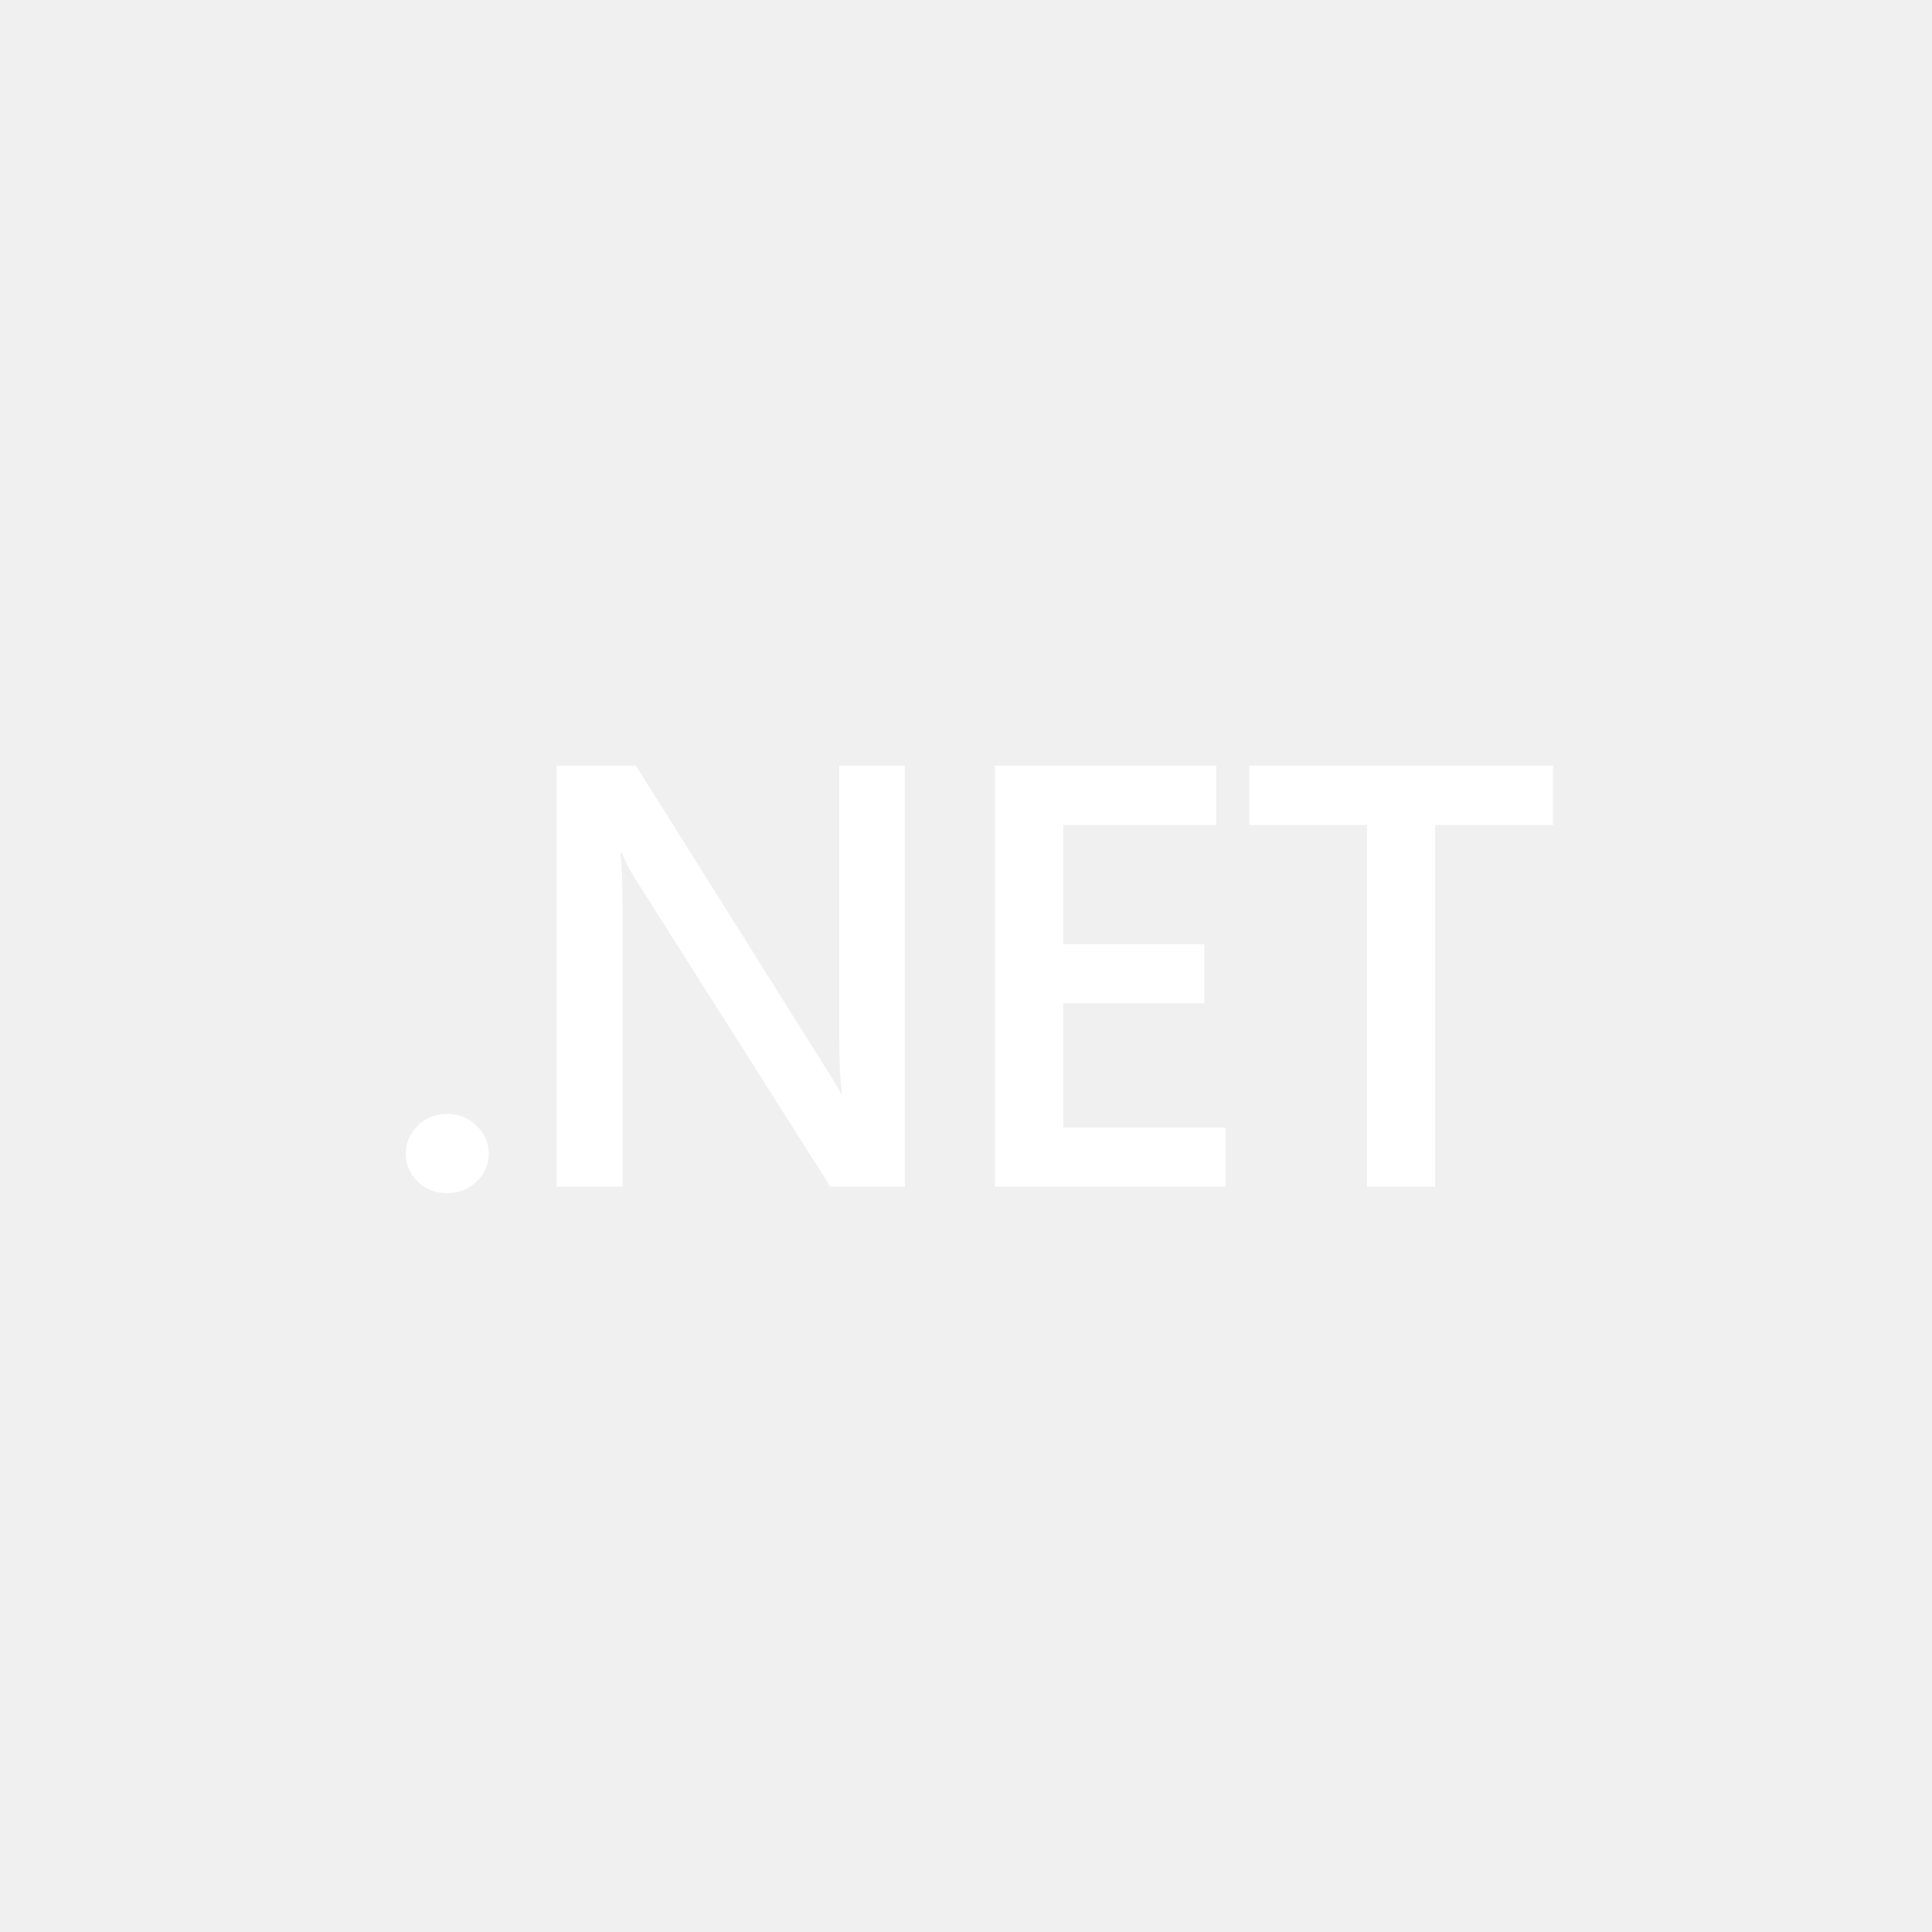
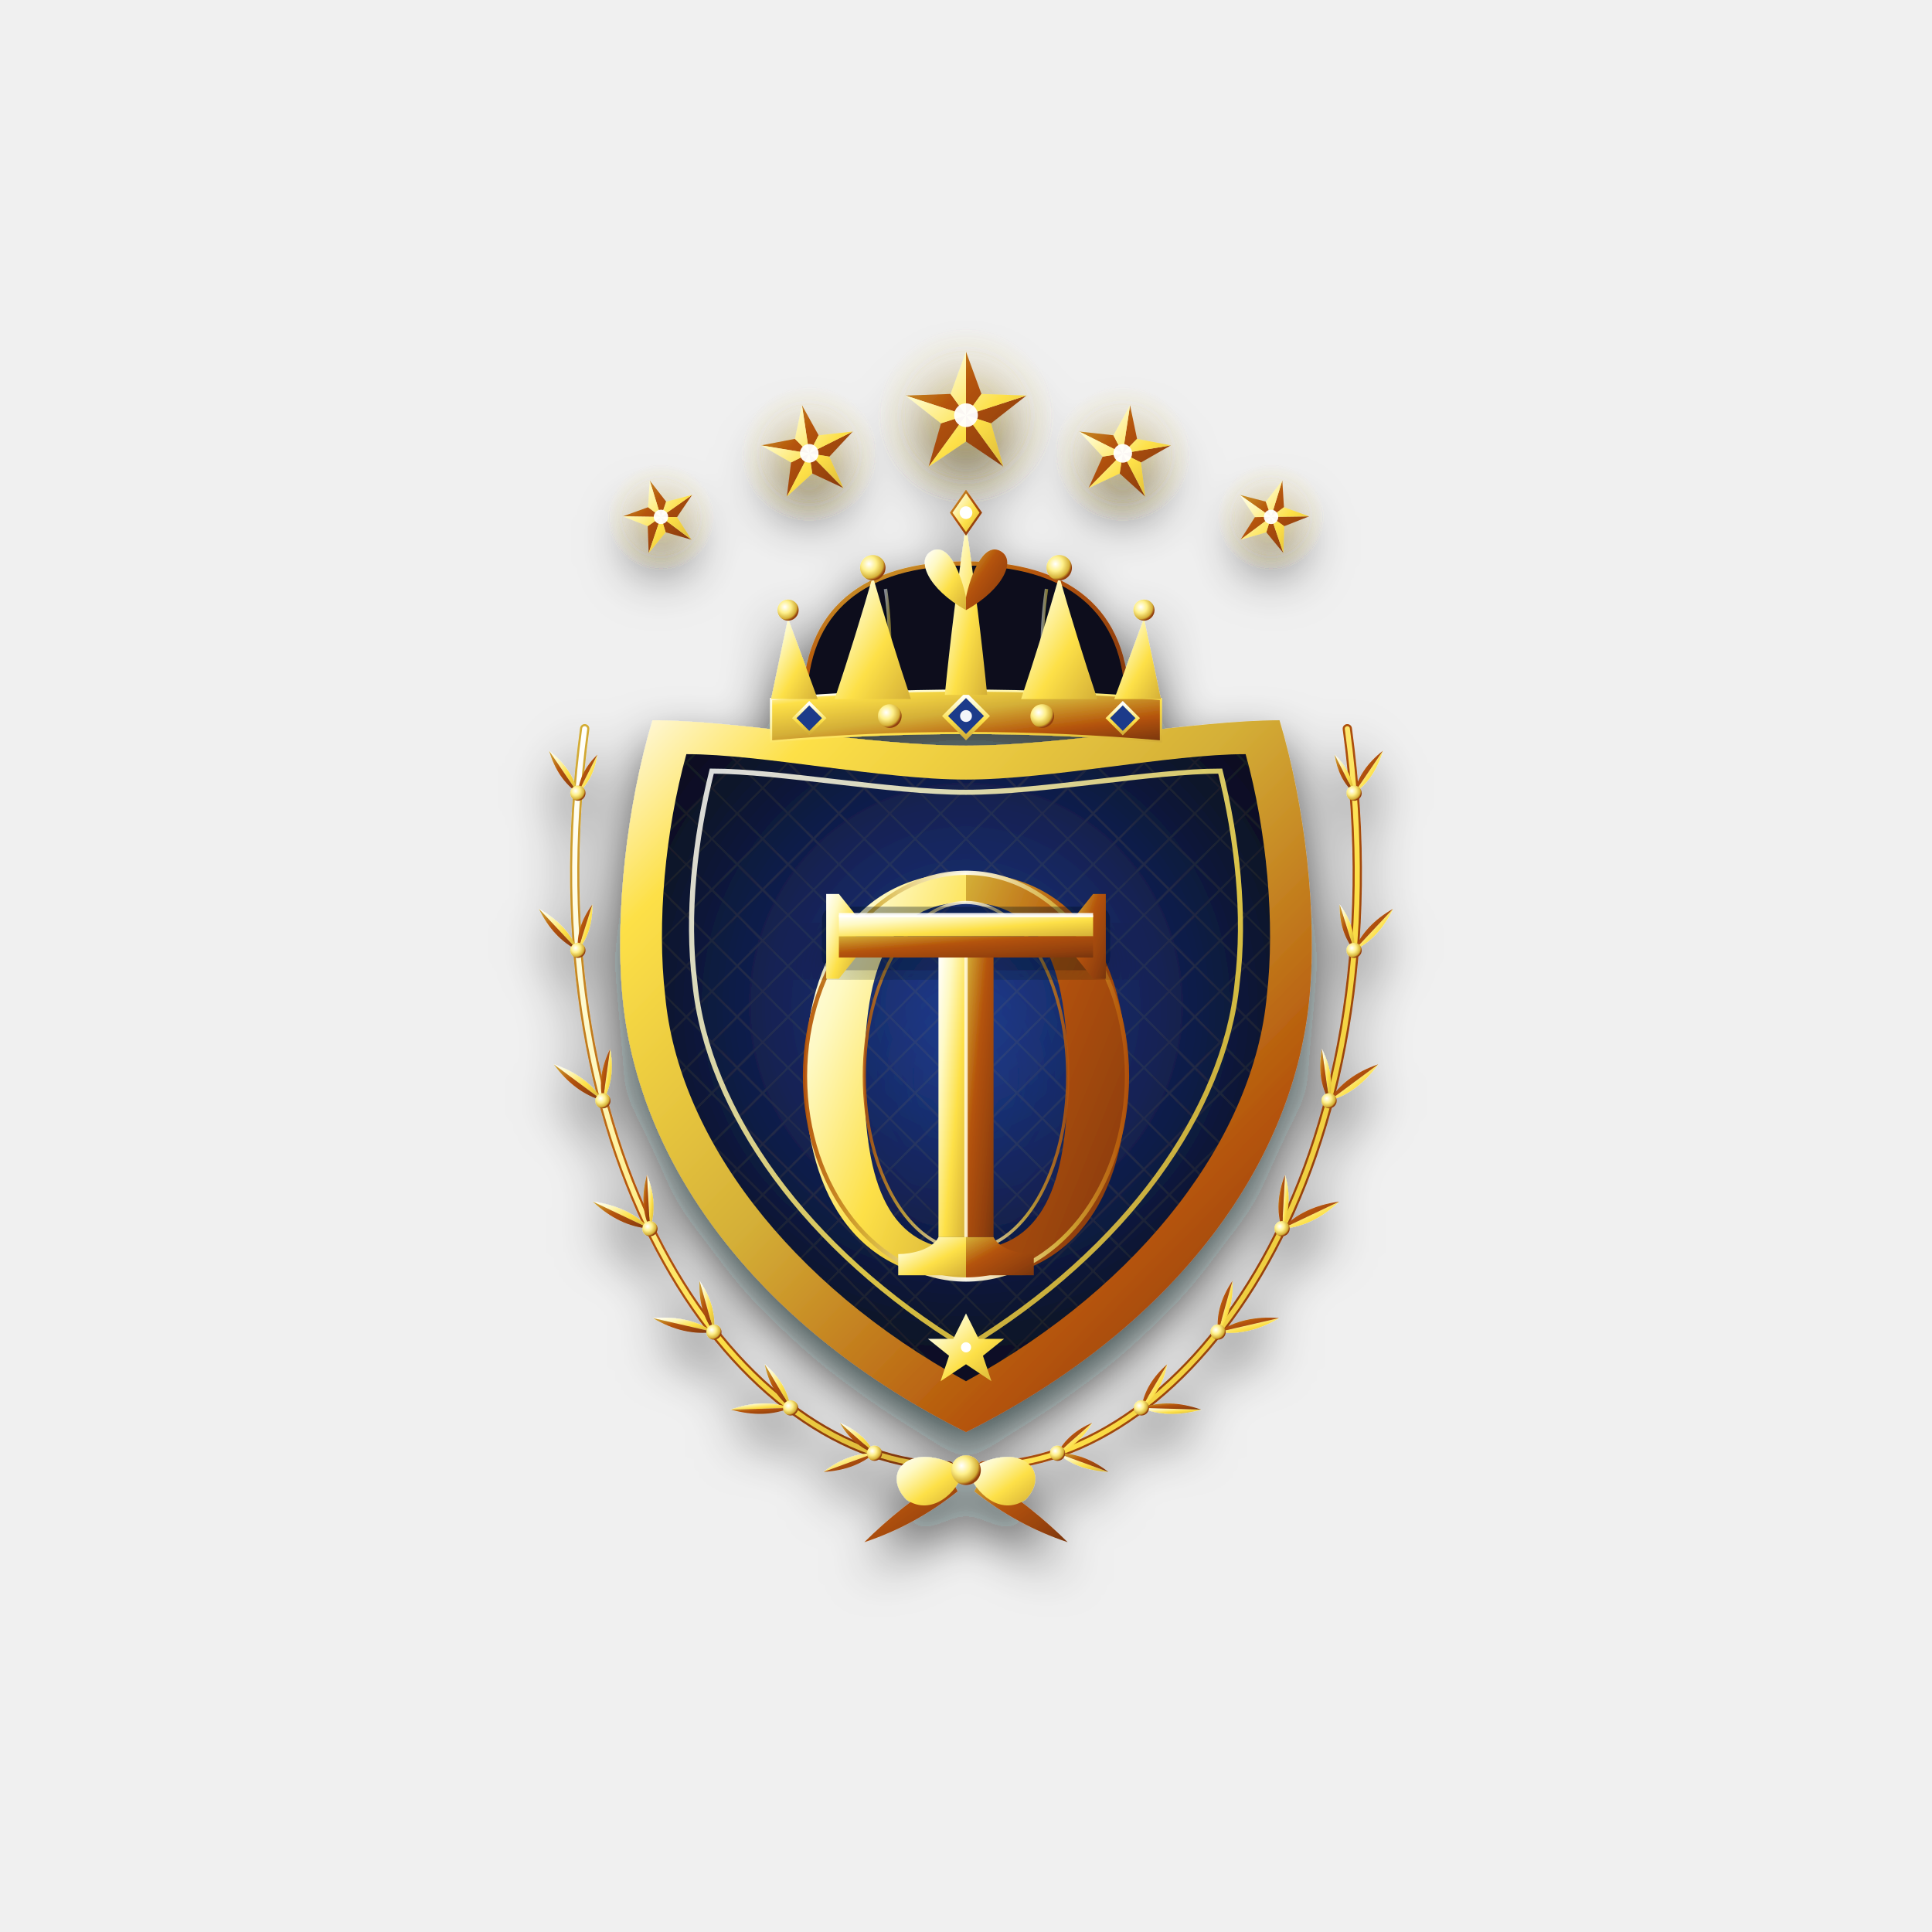
- <svg xmlns="http://www.w3.org/2000/svg" width="456" height="456" viewBox="0 0 456 456" version="1.1" xml:space="preserve" style="fill-rule:evenodd;clip-rule:evenodd;stroke-linejoin:round;stroke-miterlimit:2;">
-   <path d="m 105.5,281.609 c -2.703,0 -5.001,-0.9 -6.893,-2.702 -1.892,-1.848 -2.838,-4.042 -2.838,-6.582 0,-2.587 0.946,-4.804 2.838,-6.652 1.892,-1.848 4.19,-2.772 6.893,-2.772 2.748,0 5.068,0.924 6.96,2.772 1.937,1.848 2.906,4.064 2.906,6.652 0,2.54 -0.968,4.734 -2.906,6.582 -1.892,1.802 -4.212,2.702 -6.96,2.702 z" style="fill:#ffffff;fill-rule:nonzero;stroke-width:0.838" />
-   <path d="M 213.561,280.084 H 195.99 L 149.7,207.054 c -1.171,-1.848 -2.14,-3.765 -2.906,-5.751 h -0.406 c 0.361,2.125 0.541,6.675 0.541,13.65 v 65.132 h -15.543 v -99.36 h 18.719 l 44.737,71.298 c 1.892,2.957 3.109,4.989 3.649,6.098 h 0.27 c -0.45,-2.632 -0.676,-7.09 -0.676,-13.373 v -64.023 h 15.476 z" style="fill:#ffffff;fill-rule:nonzero;stroke-width:0.838" />
-   <path d="m 289.251,280.084 h -54.401 v -99.36 h 52.238 v 13.997 h -36.154 v 28.131 h 33.316 v 13.927 h -33.316 v 29.378 h 38.316 z" style="fill:#ffffff;fill-rule:nonzero;stroke-width:0.838" />
-   <path d="M 366.565,194.721 H 338.722 v 85.363 h -16.084 v -85.363 h -27.775 v -13.997 h 71.701 z" style="fill:#ffffff;fill-rule:nonzero;stroke-width:0.838" />
+ <svg xmlns="http://www.w3.org/2000/svg" width="456" height="456" viewBox="0 0 456 456" version="1.1">
+   <defs>
+     <linearGradient id="goldLinear" x1="0%" y1="0%" x2="100%" y2="100%">
+       <stop offset="0%" stop-color="#FFFBEB" />
+       <stop offset="15%" stop-color="#FDE047" />
+       <stop offset="45%" stop-color="#D4AF37" />
+       <stop offset="75%" stop-color="#B45309" />
+       <stop offset="100%" stop-color="#78350F" />
+     </linearGradient>
+     <linearGradient id="goldLight" x1="0%" y1="0%" x2="100%" y2="100%">
+       <stop offset="0%" stop-color="#FFFFFF" />
+       <stop offset="25%" stop-color="#FEF9C3" />
+       <stop offset="60%" stop-color="#FDE047" />
+       <stop offset="100%" stop-color="#D4AF37" />
+     </linearGradient>
+     <linearGradient id="goldDark" x1="0%" y1="0%" x2="100%" y2="100%">
+       <stop offset="0%" stop-color="#D4AF37" />
+       <stop offset="40%" stop-color="#B45309" />
+       <stop offset="80%" stop-color="#92400E" />
+       <stop offset="100%" stop-color="#78350F" />
+     </linearGradient>
+     <linearGradient id="goldHoriz" x1="0%" y1="0%" x2="100%" y2="0%">
+       <stop offset="0%" stop-color="#B45309" />
+       <stop offset="20%" stop-color="#D4AF37" />
+       <stop offset="50%" stop-color="#FFFDF0" />
+       <stop offset="80%" stop-color="#D4AF37" />
+       <stop offset="100%" stop-color="#B45309" />
+     </linearGradient>
+     <radialGradient id="shieldNavy" cx="50%" cy="40%" r="65%">
+       <stop offset="0%" stop-color="#1E3A8A" />
+       <stop offset="45%" stop-color="#142459" />
+       <stop offset="80%" stop-color="#0B132B" />
+       <stop offset="100%" stop-color="#060C1C" />
+     </radialGradient>
+     <radialGradient id="pearlGrad" cx="35%" cy="35%" r="65%">
+       <stop offset="0%" stop-color="#FFFFFF" />
+       <stop offset="45%" stop-color="#FEF08A" />
+       <stop offset="85%" stop-color="#D4AF37" />
+       <stop offset="100%" stop-color="#92400E" />
+     </radialGradient>
+     <radialGradient id="starGlow" cx="50%" cy="50%" r="50%">
+       <stop offset="0%" stop-color="#FDE047" stop-opacity="0.8" />
+       <stop offset="50%" stop-color="#D4AF37" stop-opacity="0.3" />
+       <stop offset="100%" stop-color="#D4AF37" stop-opacity="0" />
+     </radialGradient>
+     <radialGradient id="centerGlow" cx="50%" cy="50%" r="50%">
+       <stop offset="0%" stop-color="#3B82F6" stop-opacity="0.25" />
+       <stop offset="60%" stop-color="#1E3A8A" stop-opacity="0.08" />
+       <stop offset="100%" stop-color="#0B132B" stop-opacity="0" />
+     </radialGradient>
+     <filter id="crestShadow" x="-15%" y="-15%" width="130%" height="130%">
+       <feDropShadow dx="0" dy="6" stdDeviation="6" flood-color="#050814" flood-opacity="0.75" />
+     </filter>
+     <pattern id="shieldGuilloche" width="12" height="12" patternUnits="userSpaceOnUse">
+       <path d="M 0,6 L 6,0 L 12,6 L 6,12 Z" fill="none" stroke="#D4AF37" stroke-width="0.5" opacity="0.08" />
+     </pattern>
+   </defs>
+   <g id="hotel-emblem" filter="url(#crestShadow)">
+     <g id="laurel-wreath">
+       <path d="M 224,346 C 175,346 124,275 138,172" fill="none" stroke="url(#goldDark)" stroke-width="2.2" stroke-linecap="round" />
+       <path d="M 224,346 C 175,346 124,275 138,172" fill="none" stroke="url(#goldLight)" stroke-width="1.2" stroke-linecap="round" />
+       <path d="M 232,346 C 281,346 332,275 318,172" fill="none" stroke="url(#goldDark)" stroke-width="2.2" stroke-linecap="round" />
+       <path d="M 232,346 C 281,346 332,275 318,172" fill="none" stroke="url(#goldLight)" stroke-width="1.2" stroke-linecap="round" />
+       <path d="M 206.4,343.0 Q 200.2,342.9 194.4,347.4 L 206.4,343.0 Z" fill="url(#goldLight)" />
+       <path d="M 206.4,343.0 Q 201.7,347.0 194.4,347.4 L 206.4,343.0 Z" fill="url(#goldDark)" />
+       <path d="M 206.4,343.0 Q 204.0,338.3 198.2,335.8 L 206.4,343.0 Z" fill="url(#goldLight)" />
+       <path d="M 206.4,343.0 Q 201.4,341.3 198.2,335.8 L 206.4,343.0 Z" fill="url(#goldDark)" />
+       <circle cx="206.4" cy="343.0" r="1.8" fill="url(#pearlGrad)" />
+       <path d="M 186.6,332.3 Q 180.2,330.0 172.5,332.7 L 186.6,332.3 Z" fill="url(#goldLight)" />
+       <path d="M 186.6,332.3 Q 180.3,334.9 172.5,332.7 L 186.6,332.3 Z" fill="url(#goldDark)" />
+       <path d="M 186.6,332.3 Q 185.7,326.5 180.5,322.0 L 186.6,332.3 Z" fill="url(#goldLight)" />
+       <path d="M 186.6,332.3 Q 181.9,328.8 180.5,322.0 L 186.6,332.3 Z" fill="url(#goldDark)" />
+       <circle cx="186.6" cy="332.3" r="1.8" fill="url(#pearlGrad)" />
+       <path d="M 168.5,314.4 Q 162.6,310.4 154.1,311.1 L 168.5,314.4 Z" fill="url(#goldLight)" />
+       <path d="M 168.5,314.4 Q 161.4,315.4 154.1,311.1 L 168.5,314.4 Z" fill="url(#goldDark)" />
+       <path d="M 168.5,314.4 Q 169.2,308.3 165.1,302.3 L 168.5,314.4 Z" fill="url(#goldLight)" />
+       <path d="M 168.5,314.4 Q 164.8,309.6 165.1,302.3 L 168.5,314.4 Z" fill="url(#goldDark)" />
+       <circle cx="168.5" cy="314.4" r="1.8" fill="url(#pearlGrad)" />
+       <path d="M 153.4,290.0 Q 148.5,284.8 139.9,283.6 L 153.4,290.0 Z" fill="url(#goldLight)" />
+       <path d="M 153.4,290.0 Q 146.2,289.5 139.9,283.6 L 153.4,290.0 Z" fill="url(#goldDark)" />
+       <path d="M 153.4,290.0 Q 155.4,284.2 152.7,277.3 L 153.4,290.0 Z" fill="url(#goldLight)" />
+       <path d="M 153.4,290.0 Q 150.7,284.5 152.7,277.3 L 153.4,290.0 Z" fill="url(#goldDark)" />
+       <circle cx="153.4" cy="290.0" r="1.8" fill="url(#pearlGrad)" />
+       <path d="M 142.3,259.8 Q 138.6,253.9 130.7,251.2 L 142.3,259.8 Z" fill="url(#goldLight)" />
+       <path d="M 142.3,259.8 Q 135.6,257.9 130.7,251.2 L 142.3,259.8 Z" fill="url(#goldDark)" />
+       <path d="M 142.3,259.8 Q 145.3,254.6 144.0,247.6 L 142.3,259.8 Z" fill="url(#goldLight)" />
+       <path d="M 142.3,259.8 Q 140.8,254.0 144.0,247.6 L 142.3,259.8 Z" fill="url(#goldDark)" />
+       <circle cx="142.3" cy="259.8" r="1.8" fill="url(#pearlGrad)" />
+       <path d="M 136.4,224.3 Q 133.9,218.3 127.2,214.5 L 136.4,224.3 Z" fill="url(#goldLight)" />
+       <path d="M 136.4,224.3 Q 130.6,221.5 127.2,214.5 L 136.4,224.3 Z" fill="url(#goldDark)" />
+       <path d="M 136.4,224.3 Q 139.9,220.0 139.8,213.5 L 136.4,224.3 Z" fill="url(#goldLight)" />
+       <path d="M 136.4,224.3 Q 135.9,218.8 139.8,213.5 L 136.4,224.3 Z" fill="url(#goldDark)" />
+       <circle cx="136.4" cy="224.3" r="1.8" fill="url(#pearlGrad)" />
+       <path d="M 136.4,187.2 Q 135.1,181.5 129.6,177.2 L 136.4,187.2 Z" fill="url(#goldLight)" />
+       <path d="M 136.4,187.2 Q 131.6,183.9 129.6,177.2 L 136.4,187.2 Z" fill="url(#goldDark)" />
+       <path d="M 136.4,187.2 Q 140.1,183.9 141.0,178.1 L 136.4,187.2 Z" fill="url(#goldLight)" />
+       <path d="M 136.4,187.2 Q 136.8,182.2 141.0,178.1 L 136.4,187.2 Z" fill="url(#goldDark)" />
+       <circle cx="136.4" cy="187.2" r="1.8" fill="url(#pearlGrad)" />
+       <path d="M 249.6,343.0 Q 254.3,347.0 261.6,347.4 L 249.6,343.0 Z" fill="url(#goldLight)" />
+       <path d="M 249.6,343.0 Q 255.8,342.9 261.6,347.4 L 249.6,343.0 Z" fill="url(#goldDark)" />
+       <path d="M 249.6,343.0 Q 254.6,341.3 257.8,335.8 L 249.6,343.0 Z" fill="url(#goldLight)" />
+       <path d="M 249.6,343.0 Q 252.0,338.3 257.8,335.8 L 249.6,343.0 Z" fill="url(#goldDark)" />
+       <circle cx="249.6" cy="343.0" r="1.8" fill="url(#pearlGrad)" />
+       <path d="M 269.4,332.3 Q 275.7,334.9 283.5,332.7 L 269.4,332.3 Z" fill="url(#goldLight)" />
+       <path d="M 269.4,332.3 Q 275.8,330.0 283.5,332.7 L 269.4,332.3 Z" fill="url(#goldDark)" />
+       <path d="M 269.4,332.3 Q 274.1,328.8 275.5,322.0 L 269.4,332.3 Z" fill="url(#goldLight)" />
+       <path d="M 269.4,332.3 Q 270.3,326.5 275.5,322.0 L 269.4,332.3 Z" fill="url(#goldDark)" />
+       <circle cx="269.4" cy="332.3" r="1.8" fill="url(#pearlGrad)" />
+       <path d="M 287.5,314.4 Q 294.6,315.4 301.9,311.1 L 287.5,314.4 Z" fill="url(#goldLight)" />
+       <path d="M 287.5,314.4 Q 293.4,310.4 301.9,311.1 L 287.5,314.4 Z" fill="url(#goldDark)" />
+       <path d="M 287.5,314.4 Q 291.2,309.6 290.9,302.3 L 287.5,314.4 Z" fill="url(#goldLight)" />
+       <path d="M 287.5,314.4 Q 286.8,308.3 290.9,302.3 L 287.5,314.4 Z" fill="url(#goldDark)" />
+       <circle cx="287.5" cy="314.4" r="1.8" fill="url(#pearlGrad)" />
+       <path d="M 302.6,290.0 Q 309.8,289.5 316.1,283.6 L 302.6,290.0 Z" fill="url(#goldLight)" />
+       <path d="M 302.6,290.0 Q 307.5,284.8 316.1,283.6 L 302.6,290.0 Z" fill="url(#goldDark)" />
+       <path d="M 302.6,290.0 Q 305.3,284.5 303.3,277.3 L 302.6,290.0 Z" fill="url(#goldLight)" />
+       <path d="M 302.6,290.0 Q 300.6,284.2 303.3,277.3 L 302.6,290.0 Z" fill="url(#goldDark)" />
+       <circle cx="302.6" cy="290.0" r="1.8" fill="url(#pearlGrad)" />
+       <path d="M 313.7,259.8 Q 320.4,257.9 325.3,251.2 L 313.7,259.8 Z" fill="url(#goldLight)" />
+       <path d="M 313.7,259.8 Q 317.4,253.9 325.3,251.2 L 313.7,259.8 Z" fill="url(#goldDark)" />
+       <path d="M 313.7,259.8 Q 315.2,254.0 312.0,247.6 L 313.7,259.8 Z" fill="url(#goldLight)" />
+       <path d="M 313.7,259.8 Q 310.7,254.6 312.0,247.6 L 313.7,259.8 Z" fill="url(#goldDark)" />
+       <circle cx="313.7" cy="259.8" r="1.8" fill="url(#pearlGrad)" />
+       <path d="M 319.6,224.3 Q 325.4,221.5 328.8,214.5 L 319.6,224.3 Z" fill="url(#goldLight)" />
+       <path d="M 319.6,224.3 Q 322.1,218.3 328.8,214.5 L 319.6,224.3 Z" fill="url(#goldDark)" />
+       <path d="M 319.6,224.3 Q 320.1,218.8 316.2,213.5 L 319.6,224.3 Z" fill="url(#goldLight)" />
+       <path d="M 319.6,224.3 Q 316.1,220.0 316.2,213.5 L 319.6,224.3 Z" fill="url(#goldDark)" />
+       <circle cx="319.6" cy="224.3" r="1.8" fill="url(#pearlGrad)" />
+       <path d="M 319.6,187.2 Q 324.4,183.9 326.4,177.2 L 319.6,187.2 Z" fill="url(#goldLight)" />
+       <path d="M 319.6,187.2 Q 320.9,181.5 326.4,177.2 L 319.6,187.2 Z" fill="url(#goldDark)" />
+       <path d="M 319.6,187.2 Q 319.2,182.2 315.0,178.1 L 319.6,187.2 Z" fill="url(#goldLight)" />
+       <path d="M 319.6,187.2 Q 315.9,183.9 315.0,178.1 L 319.6,187.2 Z" fill="url(#goldDark)" />
+       <circle cx="319.6" cy="187.2" r="1.8" fill="url(#pearlGrad)" />
+       <g id="ribbon-bow">
+         <path d="M 224,348 Q 212,356 204,364 Q 216,360 226,352 Z" fill="url(#goldDark)" />
+         <path d="M 232,348 Q 244,356 252,364 Q 240,360 230,352 Z" fill="url(#goldDark)" />
+         <path d="M 226,346 C 214,340 208,348 214,354 C 220,358 226,352 227,348 Z" fill="url(#goldLight)" />
+         <path d="M 230,346 C 242,340 248,348 242,354 C 236,358 230,352 229,348 Z" fill="url(#goldLight)" />
+         <circle cx="228" cy="347" r="3.5" fill="url(#pearlGrad)" />
+       </g>
+     </g>
+     <g id="shield-group">
+       <path d="M 228,176 C 205,176 174,170 154,170 C 148,190 145,216 147,236 C 151,276 180,314 228,338 C 276,314 305,276 309,236 C 311,216 308,190 302,170 C 282,170 251,176 228,176 Z" fill="url(#goldLinear)" />
+       <path d="M 228,184 C 208,184 180,178 162,178 C 157,196 155,218 157,235 C 160,268 186,303 228,326 C 270,303 296,268 299,235 C 301,218 299,196 294,178 C 276,178 248,184 228,184 Z" fill="url(#shieldNavy)" />
+       <path d="M 228,184 C 208,184 180,178 162,178 C 157,196 155,218 157,235 C 160,268 186,303 228,326 C 270,303 296,268 299,235 C 301,218 299,196 294,178 C 276,178 248,184 228,184 Z" fill="url(#shieldGuilloche)" />
+       <path d="M 228,187 C 210,187 184,182 168,182 C 164,198 162,216 164,232 C 167,262 190,295 228,318 C 266,295 289,262 292,232 C 294,216 292,198 288,182 C 272,182 246,187 228,187 Z" fill="none" stroke="url(#goldLight)" stroke-width="1.2" opacity="0.85" />
+     </g>
+     <g id="crown-group">
+       <path d="M 190,166 C 190,144 204,133 228,133 C 252,133 266,144 266,166 Z" fill="#070D1F" stroke="url(#goldDark)" stroke-width="1" />
+       <path d="M 228,133 L 228,165" stroke="url(#goldLight)" stroke-width="1" opacity="0.65" />
+       <path d="M 209,139 Q 211,153 209,165" stroke="url(#goldLight)" stroke-width="0.8" opacity="0.5" />
+       <path d="M 247,139 Q 245,153 247,165" stroke="url(#goldLight)" stroke-width="0.8" opacity="0.5" />
+       <path d="M 182,165 Q 228,161 274,165 L 274,175 Q 228,171 182,175 Z" fill="url(#goldLinear)" stroke="url(#goldLight)" stroke-width="0.5" />
+       <rect x="188.5" y="167" width="5" height="5" transform="rotate(45 191 169.5)" fill="#1E3A8A" stroke="url(#goldLight)" stroke-width="0.75" />
+       <circle cx="210" cy="169" r="2.8" fill="url(#pearlGrad)" />
+       <rect x="224.5" y="165.5" width="7" height="7" transform="rotate(45 228 169)" fill="#1E3A8A" stroke="url(#goldLight)" stroke-width="1" />
+       <circle cx="228" cy="169" r="1.4" fill="#FFFFFF" opacity="0.95" />
+       <circle cx="246" cy="169" r="2.8" fill="url(#pearlGrad)" />
+       <rect x="262.5" y="167" width="5" height="5" transform="rotate(45 265 169.5)" fill="#1E3A8A" stroke="url(#goldLight)" stroke-width="0.75" />
+       <path d="M 182,165 L 186,146 L 193,165 Z" fill="url(#goldLight)" />
+       <circle cx="186" cy="144" r="2.5" fill="url(#pearlGrad)" />
+       <path d="M 197,165 Q 202,150 206,136 Q 210,150 215,165 Z" fill="url(#goldLight)" />
+       <circle cx="206" cy="134" r="3.0" fill="url(#pearlGrad)" />
+       <path d="M 241,165 Q 246,150 250,136 Q 254,150 259,165 Z" fill="url(#goldLight)" />
+       <circle cx="250" cy="134" r="3.0" fill="url(#pearlGrad)" />
+       <path d="M 263,165 L 270,146 L 274,165 Z" fill="url(#goldLight)" />
+       <circle cx="270" cy="144" r="2.5" fill="url(#pearlGrad)" />
+       <path d="M 223,164 Q 225,144 228,124 Q 231,144 233,164 Z" fill="url(#goldLight)" />
+       <path d="M 228,144 C 219,139 216,132 220,130 C 224,128 227,136 228,141 Z" fill="url(#goldLight)" />
+       <path d="M 228,144 C 237,139 240,132 236,130 C 232,128 229,136 228,141 Z" fill="url(#goldDark)" />
+       <polygon points="228,116 231.5,121 228,126 224.5,121" fill="url(#goldLight)" stroke="url(#goldDark)" stroke-width="0.5" />
+       <circle cx="228" cy="121" r="1.5" fill="#FFFFFF" />
+     </g>
+     <g id="stars-arc">
+       <g class="star">
+         <circle cx="156.0" cy="122.0" r="12.6" fill="url(#starGlow)" opacity="0.35" />
+         <path d="M 156.00,122.00 L 153.34,113.40 L 157.23,118.40 Z M 156.00,122.00 L 163.36,116.81 L 159.80,122.05 Z M 156.00,122.00 L 163.21,127.39 L 157.12,125.63 Z M 156.00,122.00 L 153.10,130.52 L 152.89,124.19 Z M 156.00,122.00 L 147.00,121.87 L 152.96,119.72 Z" fill="url(#goldDark)" />
+         <path d="M 156.00,122.00 L 153.34,113.40 L 152.96,119.72 Z M 156.00,122.00 L 163.36,116.81 L 157.23,118.40 Z M 156.00,122.00 L 163.21,127.39 L 159.80,122.05 Z M 156.00,122.00 L 153.10,130.52 L 157.12,125.63 Z M 156.00,122.00 L 147.00,121.87 L 152.89,124.19 Z" fill="url(#goldLight)" />
+         <circle cx="156.0" cy="122.0" r="1.7" fill="#FFFFFF" opacity="0.95" />
+       </g>
+       <g class="star">
+         <circle cx="191.0" cy="107.0" r="16.1" fill="url(#starGlow)" opacity="0.35" />
+         <path d="M 191.00,107.00 L 189.28,95.63 L 193.21,102.74 Z M 191.00,107.00 L 201.28,101.85 L 195.74,107.78 Z M 191.00,107.00 L 199.07,115.19 L 191.72,111.75 Z M 191.00,107.00 L 185.71,117.21 L 186.71,109.15 Z M 191.00,107.00 L 179.65,105.12 L 187.63,103.58 Z" fill="url(#goldDark)" />
+         <path d="M 191.00,107.00 L 189.28,95.63 L 187.63,103.58 Z M 191.00,107.00 L 201.28,101.85 L 193.21,102.74 Z M 191.00,107.00 L 199.07,115.19 L 195.74,107.78 Z M 191.00,107.00 L 185.71,117.21 L 191.72,111.75 Z M 191.00,107.00 L 179.65,105.12 L 186.71,109.15 Z" fill="url(#goldLight)" />
+         <circle cx="191.0" cy="107.0" r="2.2" fill="#FFFFFF" opacity="0.95" />
+       </g>
+       <g class="star">
+         <circle cx="228.0" cy="98.0" r="21.0" fill="url(#starGlow)" opacity="0.35" />
+         <path d="M 228.00,98.00 L 228.00,83.00 L 231.64,92.98 Z M 228.00,98.00 L 242.27,93.36 L 233.90,99.92 Z M 228.00,98.00 L 236.82,110.14 L 228.00,104.20 Z M 228.00,98.00 L 219.18,110.14 L 222.10,99.92 Z M 228.00,98.00 L 213.73,93.36 L 224.36,92.98 Z" fill="url(#goldDark)" />
+         <path d="M 228.00,98.00 L 228.00,83.00 L 224.36,92.98 Z M 228.00,98.00 L 242.27,93.36 L 231.64,92.98 Z M 228.00,98.00 L 236.82,110.14 L 233.90,99.92 Z M 228.00,98.00 L 219.18,110.14 L 228.00,104.20 Z M 228.00,98.00 L 213.73,93.36 L 222.10,99.92 Z" fill="url(#goldLight)" />
+         <circle cx="228.0" cy="98.0" r="2.8" fill="#FFFFFF" opacity="0.95" />
+       </g>
+       <g class="star">
+         <circle cx="265.0" cy="107.0" r="16.1" fill="url(#starGlow)" opacity="0.35" />
+         <path d="M 265.00,107.00 L 266.72,95.63 L 268.37,103.58 Z M 265.00,107.00 L 276.35,105.12 L 269.29,109.15 Z M 265.00,107.00 L 270.29,117.21 L 264.28,111.75 Z M 265.00,107.00 L 256.93,115.19 L 260.26,107.78 Z M 265.00,107.00 L 254.72,101.85 L 262.79,102.74 Z" fill="url(#goldDark)" />
+         <path d="M 265.00,107.00 L 266.72,95.63 L 262.79,102.74 Z M 265.00,107.00 L 276.35,105.12 L 268.37,103.58 Z M 265.00,107.00 L 270.29,117.21 L 269.29,109.15 Z M 265.00,107.00 L 256.93,115.19 L 264.28,111.75 Z M 265.00,107.00 L 254.72,101.85 L 260.26,107.78 Z" fill="url(#goldLight)" />
+         <circle cx="265.0" cy="107.0" r="2.2" fill="#FFFFFF" opacity="0.95" />
+       </g>
+       <g class="star">
+         <circle cx="300.0" cy="122.0" r="12.6" fill="url(#starGlow)" opacity="0.35" />
+         <path d="M 300.00,122.00 L 302.66,113.40 L 303.04,119.72 Z M 300.00,122.00 L 309.00,121.87 L 303.11,124.19 Z M 300.00,122.00 L 302.90,130.52 L 298.88,125.63 Z M 300.00,122.00 L 292.79,127.39 L 296.20,122.05 Z M 300.00,122.00 L 292.64,116.81 L 298.77,118.40 Z" fill="url(#goldDark)" />
+         <path d="M 300.00,122.00 L 302.66,113.40 L 298.77,118.40 Z M 300.00,122.00 L 309.00,121.87 L 303.04,119.72 Z M 300.00,122.00 L 302.90,130.52 L 303.11,124.19 Z M 300.00,122.00 L 292.79,127.39 L 298.88,125.63 Z M 300.00,122.00 L 292.64,116.81 L 296.20,122.05 Z" fill="url(#goldLight)" />
+         <circle cx="300.0" cy="122.0" r="1.7" fill="#FFFFFF" opacity="0.95" />
+       </g>
+     </g>
+     <g id="monogram-ot">
+       <ellipse cx="228" cy="254" rx="36" ry="46" fill="url(#centerGlow)" opacity="0.4" />
+       <path d="M 228,206                 C 204,206 190,224 190,254                 C 190,284 204,302 228,302                 L 228,295                 C 210,295 204,280 204,254                 C 204,228 210,213 228,213 Z" fill="url(#goldLight)" />
+       <path d="M 228,206                 C 252,206 266,224 266,254                 C 266,284 252,302 228,302                 L 228,295                 C 246,295 252,280 252,254                 C 252,228 246,213 228,213 Z" fill="url(#goldDark)" />
+       <ellipse cx="228" cy="254" rx="38" ry="48" fill="none" stroke="url(#goldHoriz)" stroke-width="1" opacity="0.95" />
+       <ellipse cx="228" cy="254" rx="24" ry="41" fill="none" stroke="url(#goldHoriz)" stroke-width="0.75" opacity="0.85" />
+       <rect x="194" y="214" width="68" height="15" rx="3" fill="#060C1C" opacity="0.35" filter="url(#crestShadow)" />
+       <path d="M 198,211 L 202,216 L 202,226 L 198,231 L 195,231 L 195,211 Z" fill="url(#goldLight)" />
+       <path d="M 258,211 L 254,216 L 254,226 L 258,231 L 261,231 L 261,211 Z" fill="url(#goldDark)" />
+       <polygon points="198,216 258,216 258,221 198,221" fill="url(#goldLight)" />
+       <polygon points="198,221 258,221 258,226 198,226" fill="url(#goldDark)" />
+       <line x1="198" y1="216" x2="258" y2="216" stroke="#FFFFFF" stroke-width="1" opacity="0.9" />
+       <polygon points="221.5,226 228,226 228,292 221.5,292" fill="url(#goldLight)" />
+       <polygon points="228,226 234.5,226 234.5,292 228,292" fill="url(#goldDark)" />
+       <line x1="228" y1="226" x2="228" y2="292" stroke="#FFF7D6" stroke-width="0.8" opacity="0.9" />
+       <path d="M 221.5,292 C 220,295 215,296 212,296 L 212,301 L 228,301 L 228,292 Z" fill="url(#goldLight)" />
+       <path d="M 234.5,292 C 236,295 241,296 244,296 L 244,301 L 228,301 L 228,292 Z" fill="url(#goldDark)" />
+       <line x1="212" y1="301" x2="244" y2="301" stroke="url(#goldLinear)" stroke-width="1" />
+     </g>
+     <g id="lower-star">
+       <polygon points="228,310 231,316 237,316 232,320 234,326 228,322 222,326 224,320 219,316 225,316" fill="url(#goldLight)" />
+       <circle cx="228" cy="318" r="1.2" fill="#FFFFFF" />
+     </g>
+   </g>
</svg>
